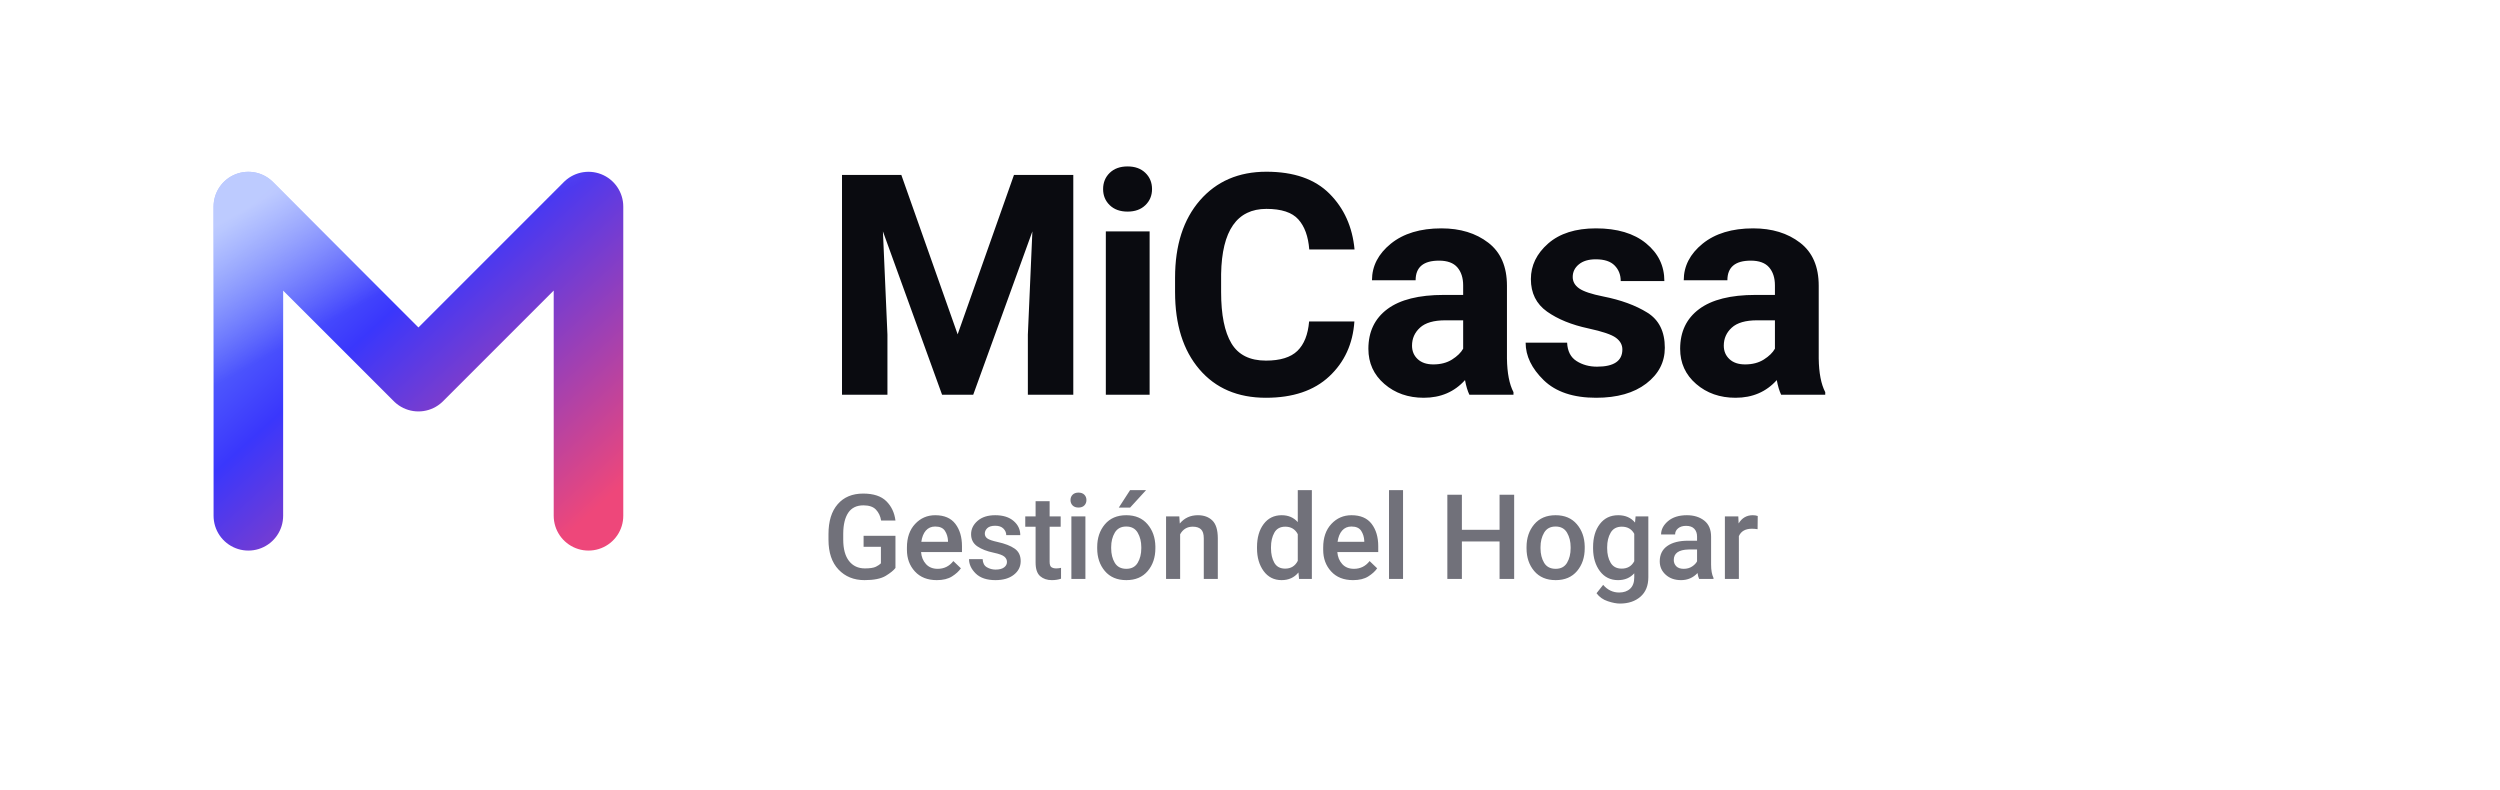
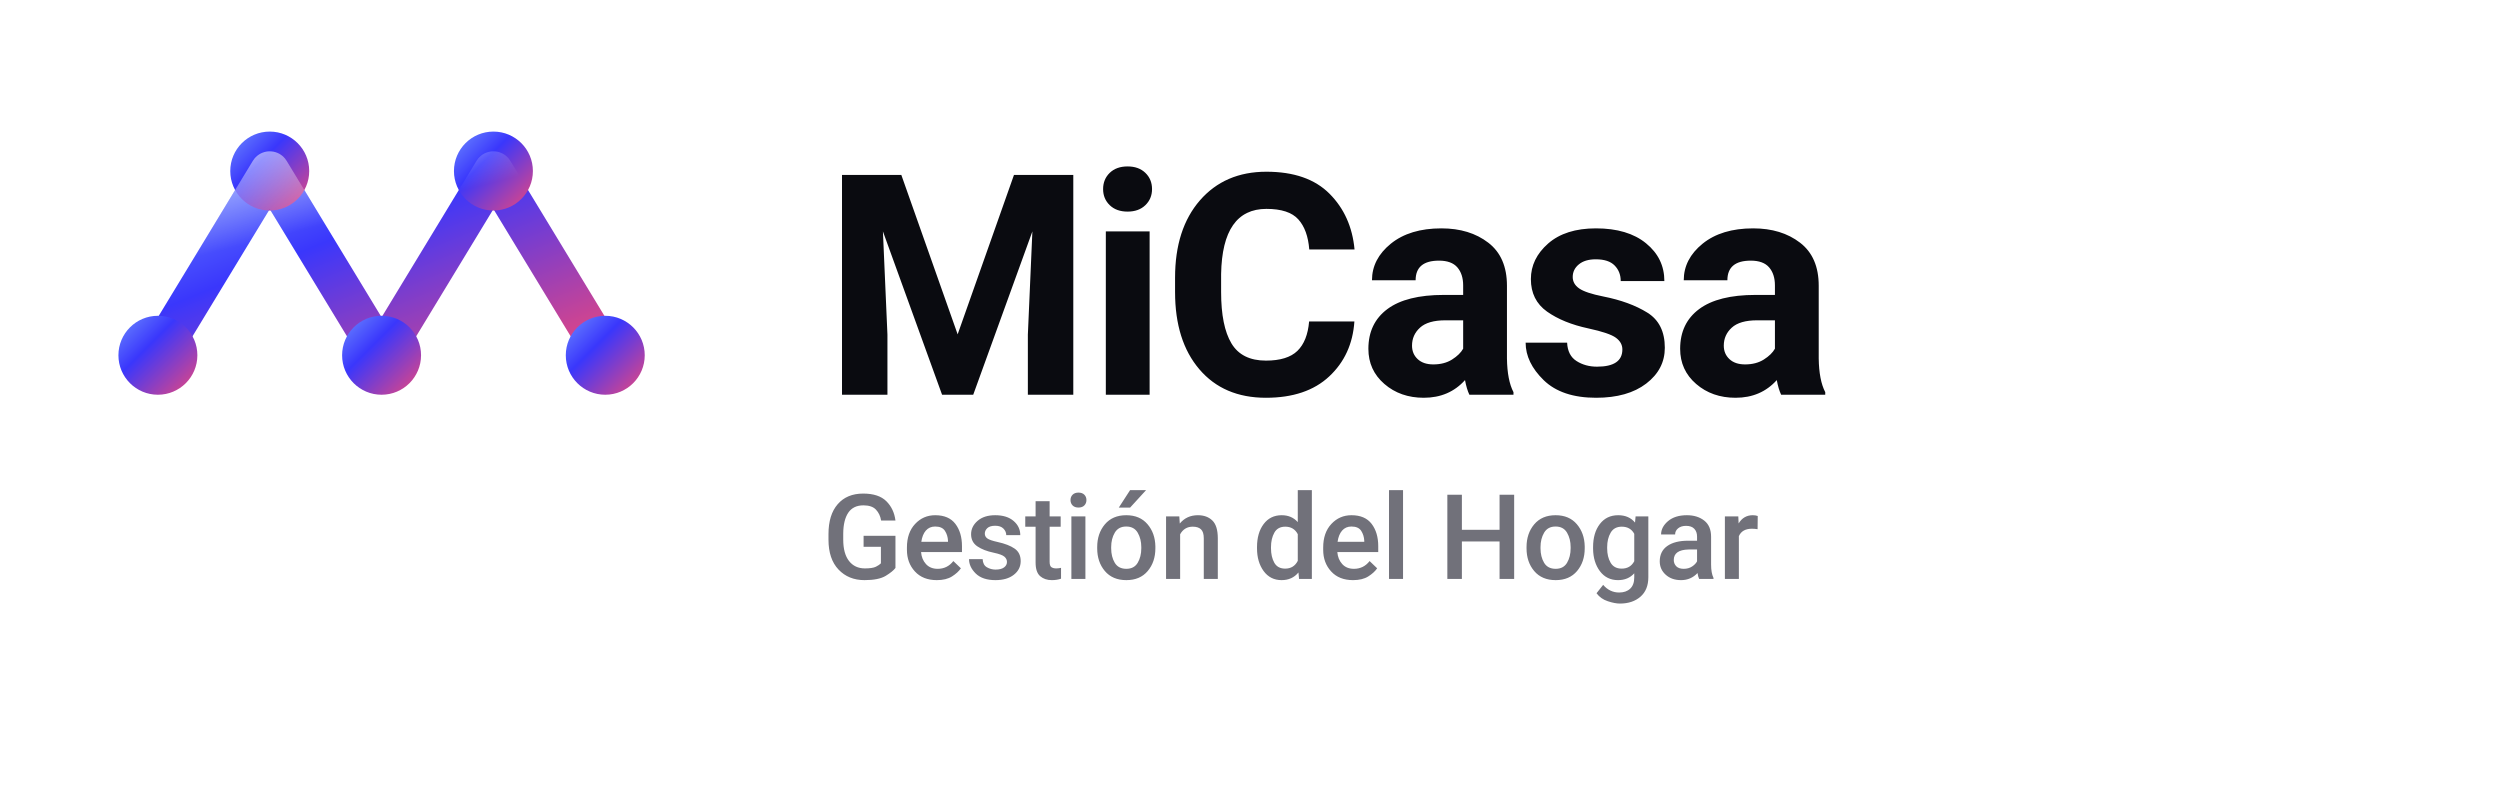
<svg xmlns="http://www.w3.org/2000/svg" viewBox="0 0 760 240" role="img" aria-labelledby="micasaLogoBlackTitle micasaLogoBlackDesc">
  <defs>
    <linearGradient id="micasaBrandGradientBlack" x1="0%" y1="0%" x2="100%" y2="100%">
      <stop offset="0%" stop-color="#6d8bff" />
      <stop offset="38%" stop-color="#3a37fc" />
      <stop offset="100%" stop-color="#ee477a" />
    </linearGradient>
    <linearGradient id="micasaBrandGlossBlack" x1="0%" y1="0%" x2="55%" y2="90%">
      <stop offset="0%" stop-color="#ffffff" stop-opacity="0.55" />
      <stop offset="42%" stop-color="#ffffff" stop-opacity="0" />
    </linearGradient>
  </defs>
-   <g transform="translate(52 44) scale(2.35)" fill="none" stroke-linecap="round" stroke-linejoin="round">
-     <path d="M10 48 L10 8 L32 30 L54 8 L54 48" stroke="url(#micasaBrandGradientBlack)" stroke-width="9" />
-     <path d="M10 48 L10 8 L32 30 L54 8 L54 48" stroke="url(#micasaBrandGlossBlack)" stroke-width="9" />
+   <g transform="translate(28 28)">
+     <path d="M20 80 L54 24 L88 80 L122 24 L156 80" fill="none" stroke="url(#micasaBrandGradientBlack)" stroke-width="12" stroke-linecap="round" stroke-linejoin="round" />
+     <circle cx="20" cy="80" r="12" fill="url(#micasaBrandGradientBlack)" />
+     <circle cx="54" cy="24" r="12" fill="url(#micasaBrandGradientBlack)" />
+     <circle cx="88" cy="80" r="12" fill="url(#micasaBrandGradientBlack)" />
+     <circle cx="122" cy="24" r="12" fill="url(#micasaBrandGradientBlack)" />
+     <circle cx="156" cy="80" r="12" fill="url(#micasaBrandGradientBlack)" />
+     <path d="M20 80 L54 24 L88 80 L122 24 L156 80" fill="none" stroke="url(#micasaBrandGlossBlack)" stroke-width="12" stroke-linecap="round" stroke-linejoin="round" />
  </g>
  <text x="250" y="120" fill="#0A0B10" font-family="ui-sans-serif, system-ui, -apple-system, Segoe UI, Roboto, Helvetica, Arial, sans-serif" font-size="94" font-weight="600" letter-spacing="-2">
    MiCasa
  </text>
  <text x="250" y="176" fill="#71717A" font-family="ui-sans-serif, system-ui, -apple-system, Segoe UI, Roboto, Helvetica, Arial, sans-serif" font-size="36" font-weight="500" letter-spacing="-0.3">
    Gestión del Hogar
  </text>
</svg>
